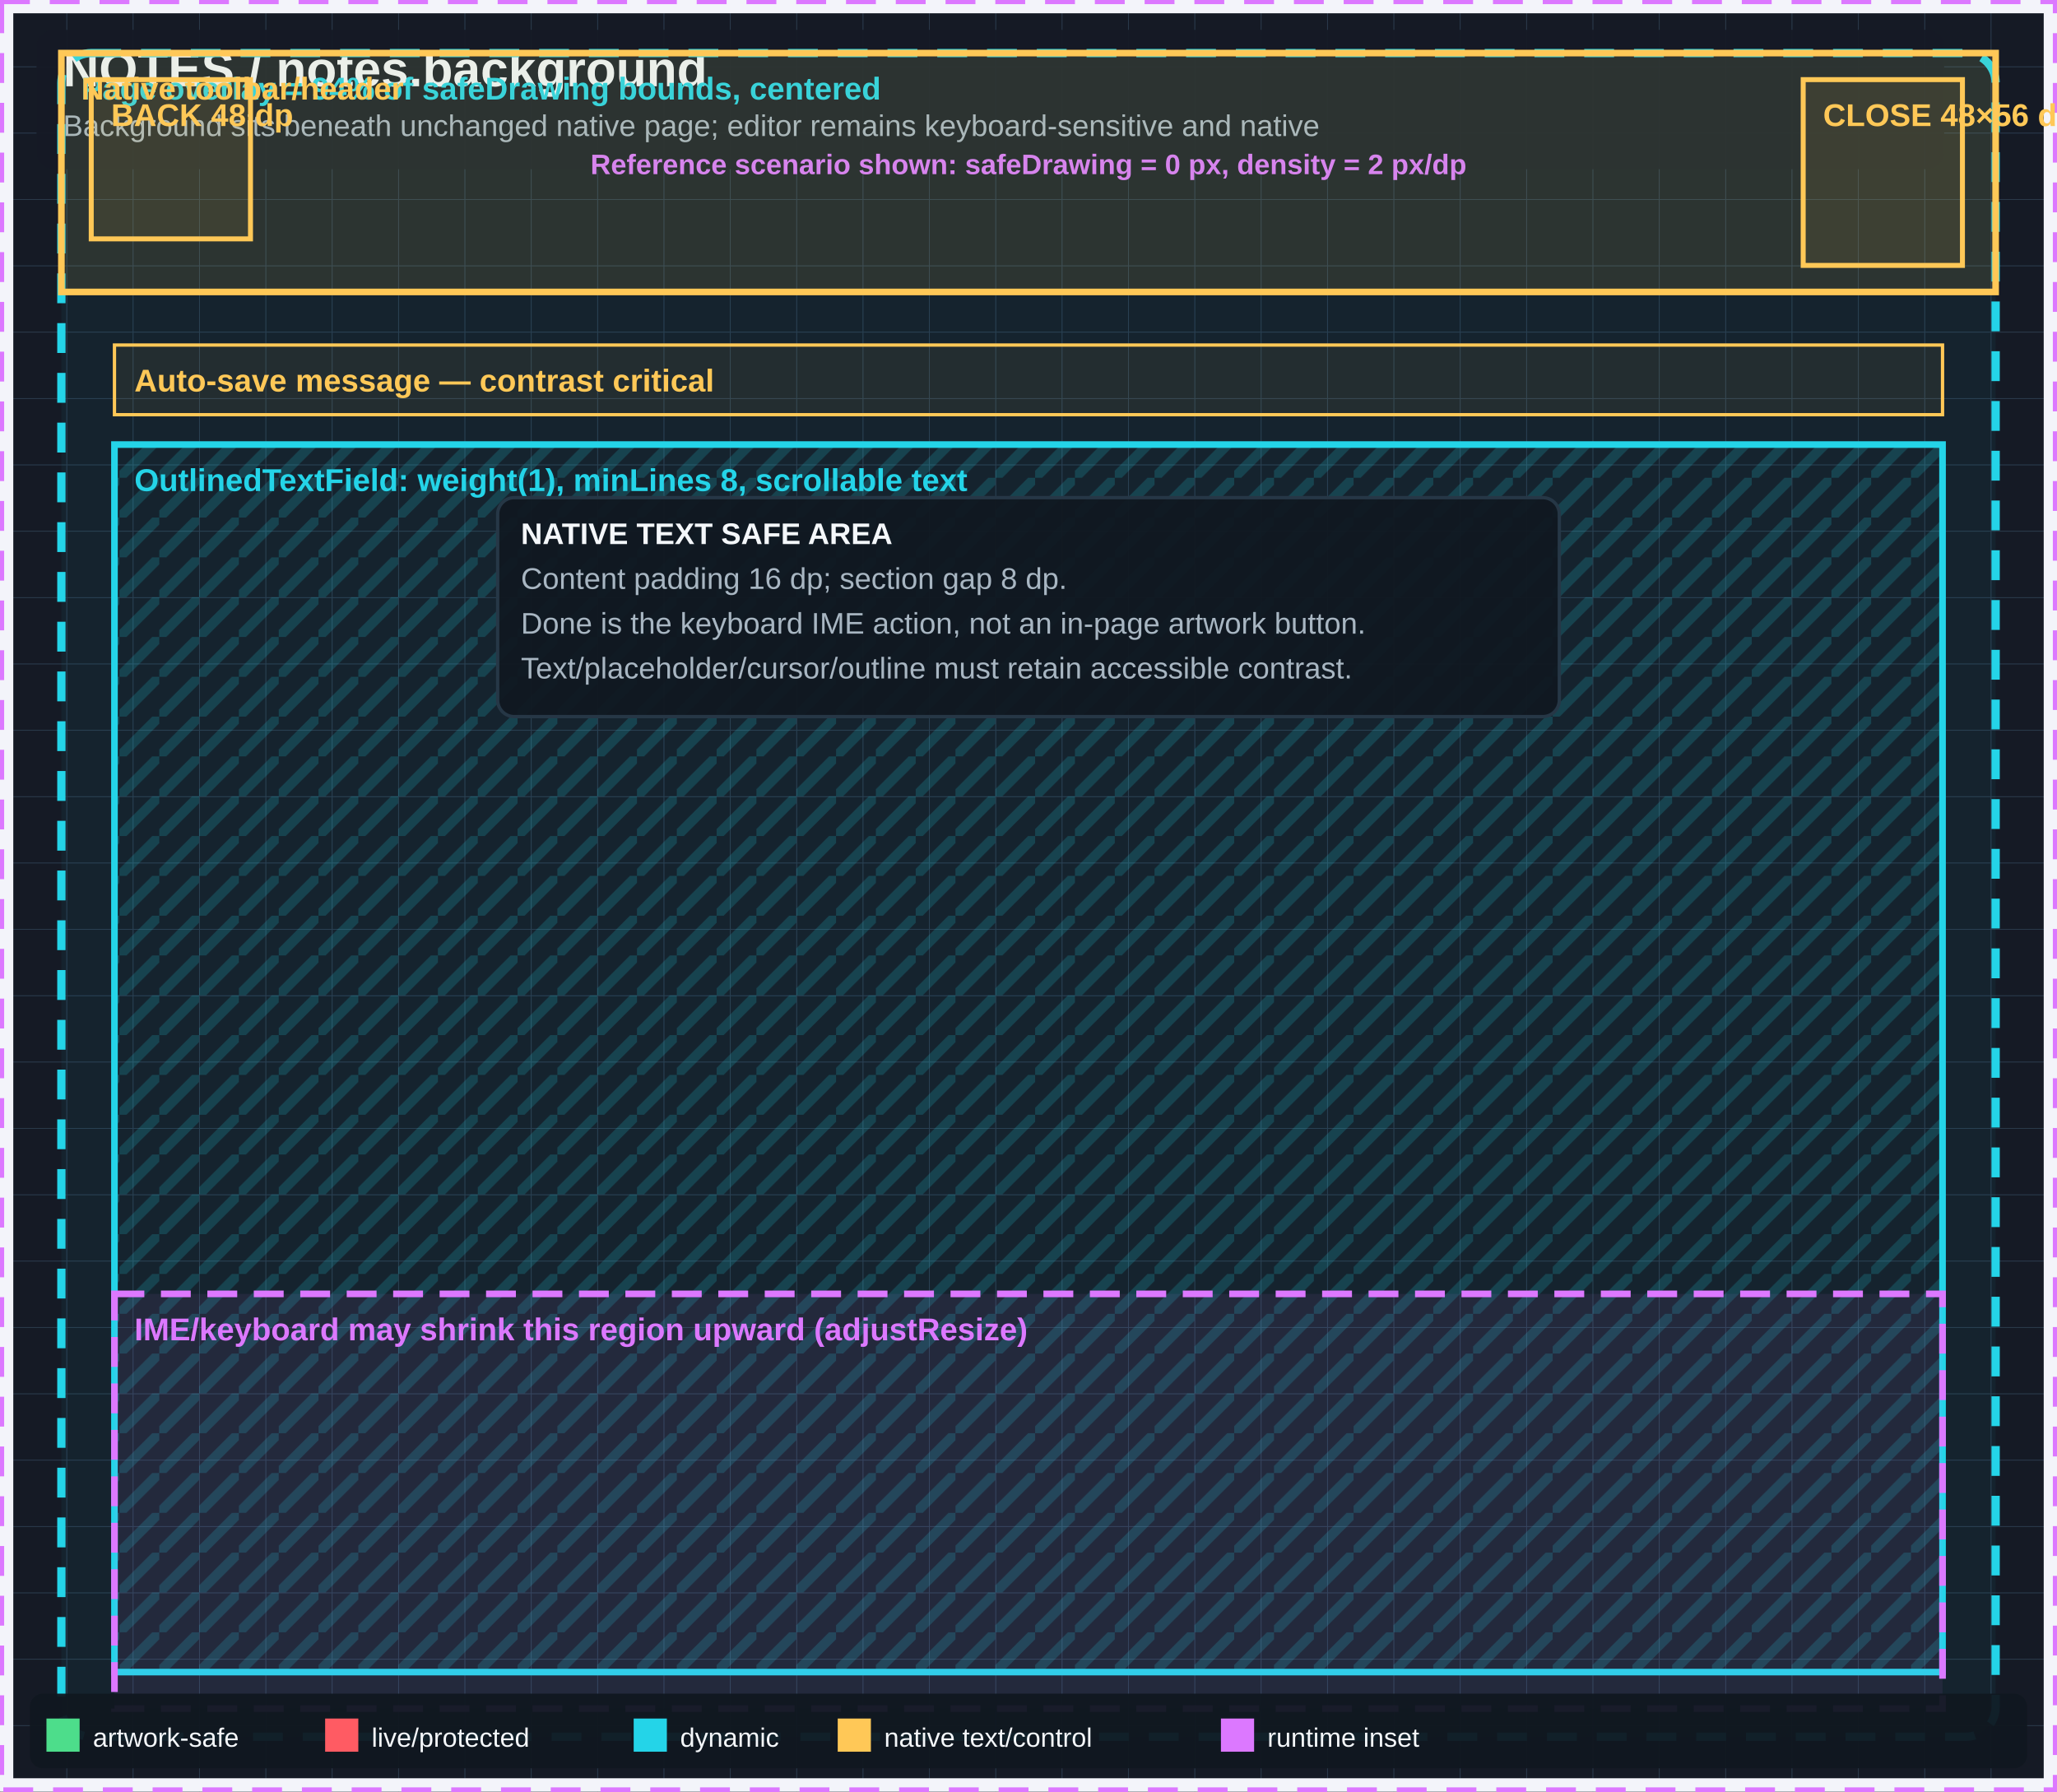
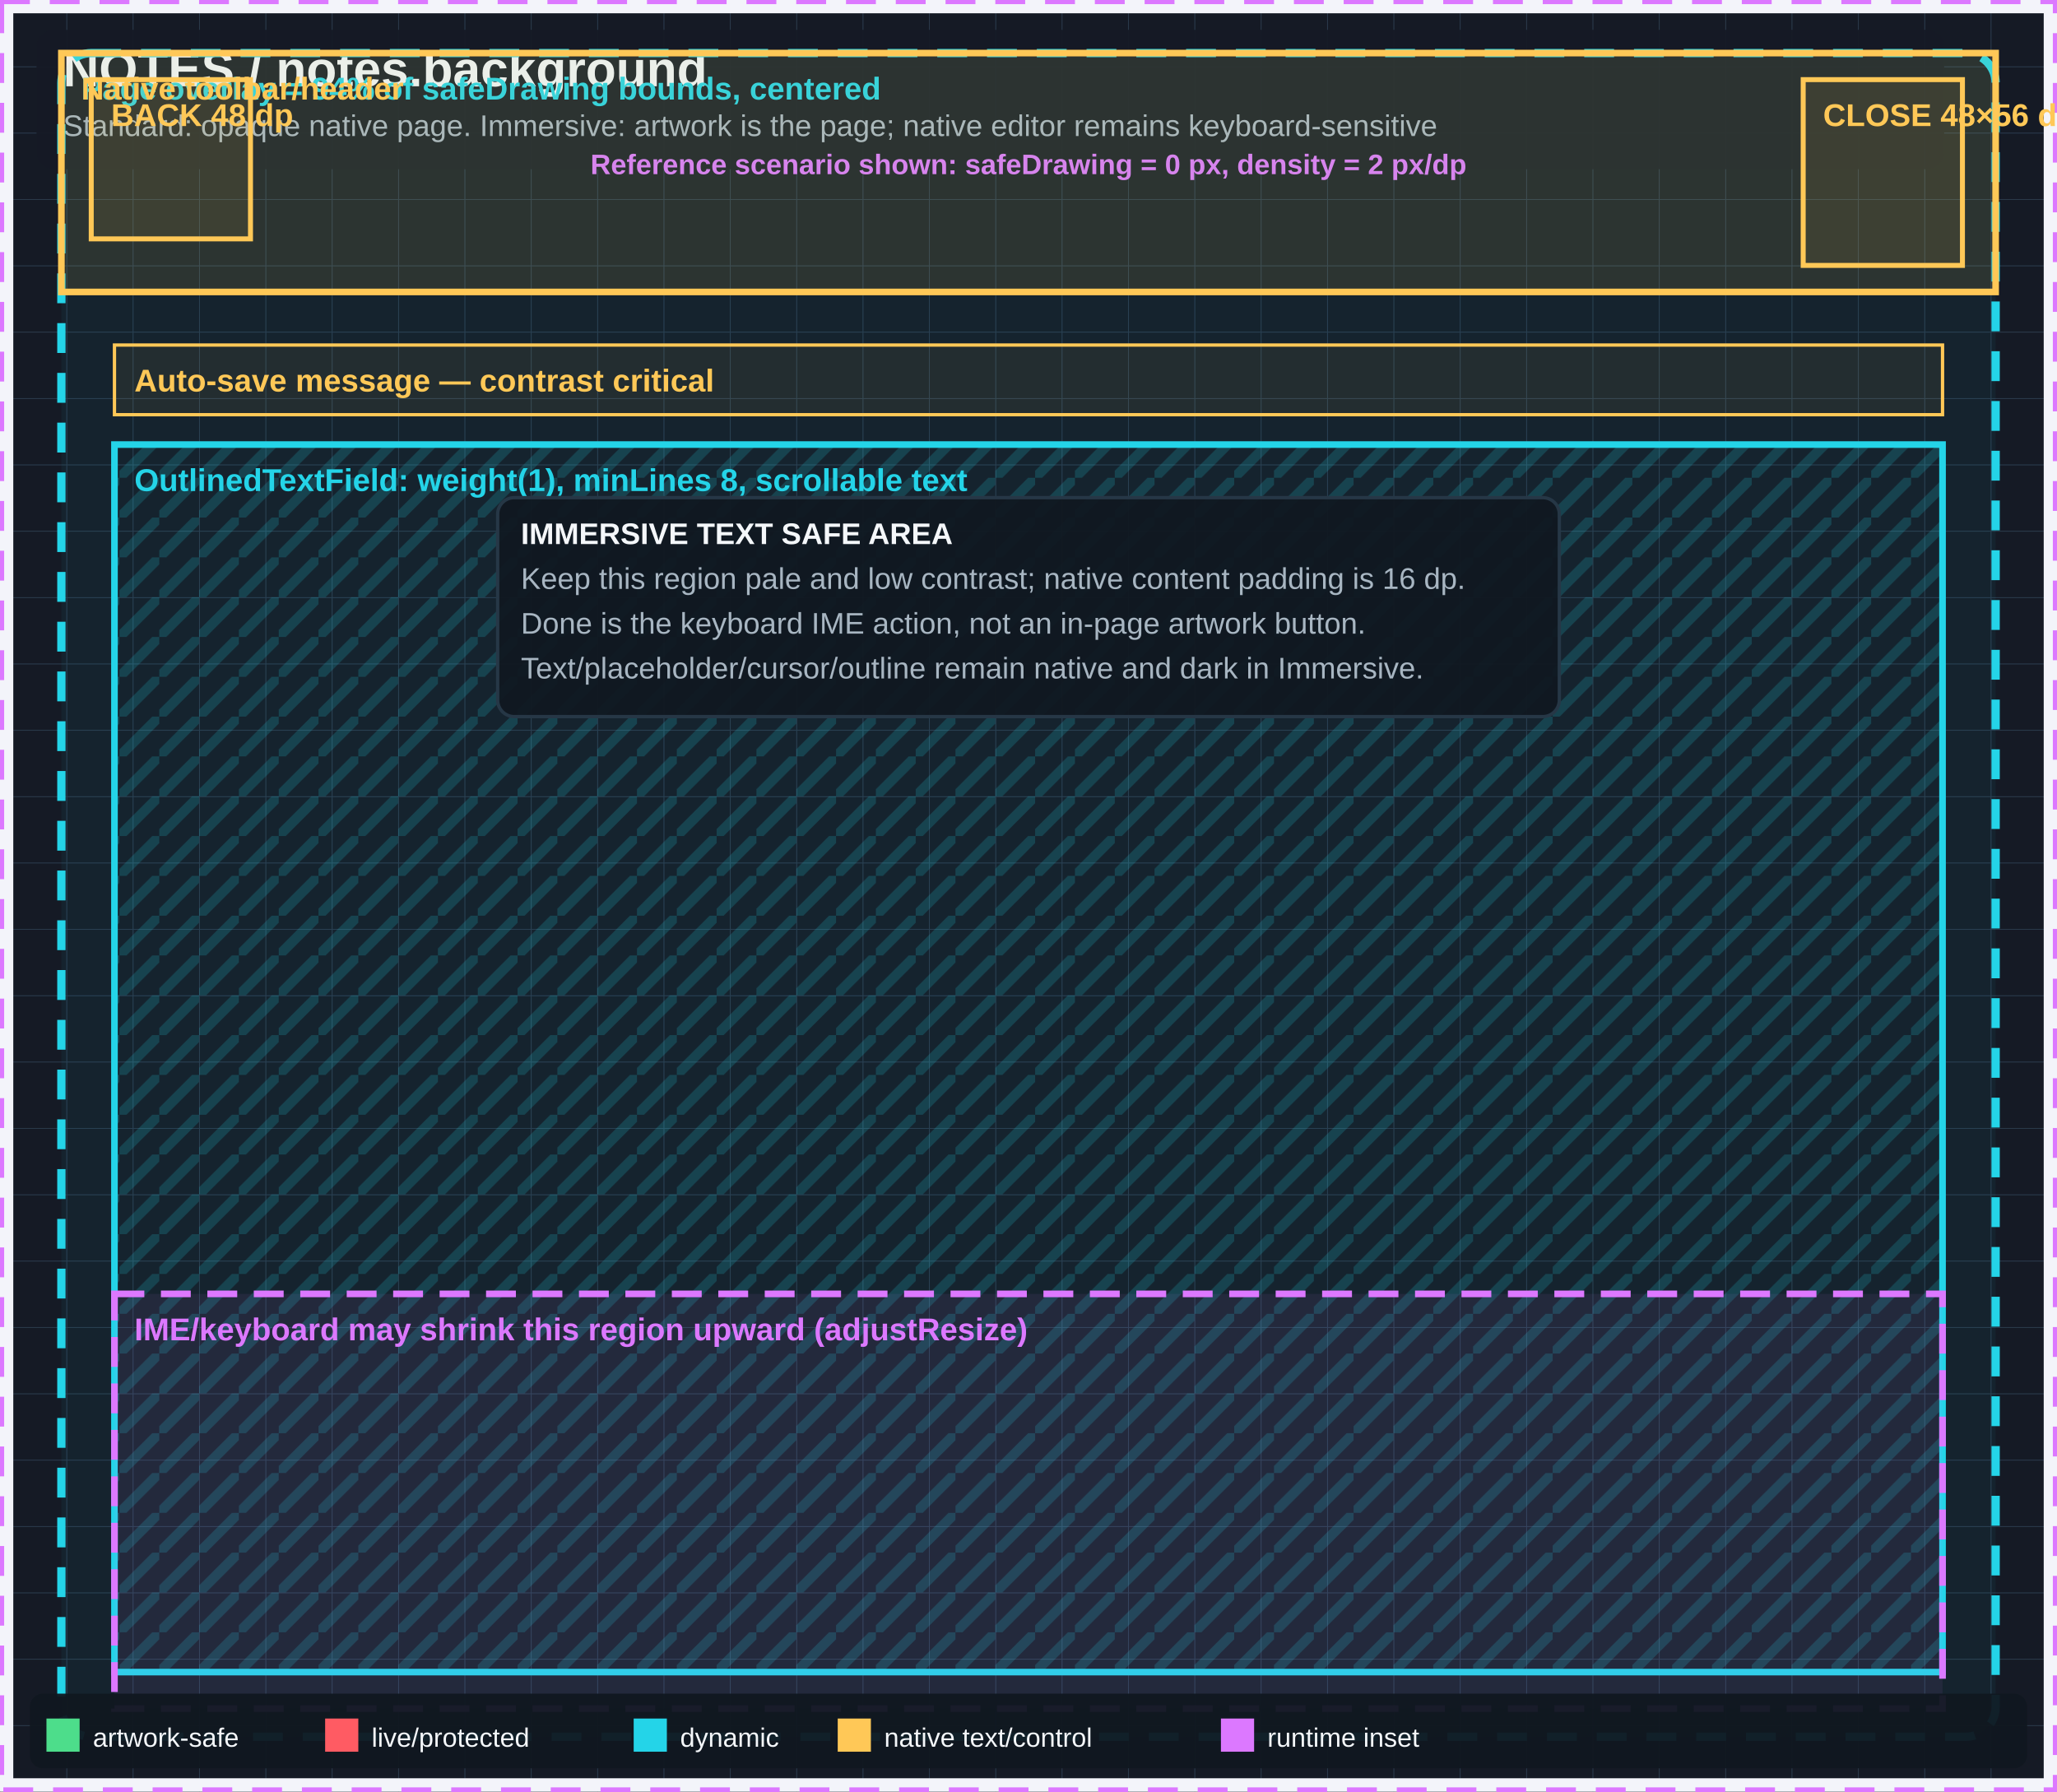
<svg xmlns="http://www.w3.org/2000/svg" width="1240" height="1080" viewBox="0 0 1240 1080">
  <defs>
    <pattern id="grid" width="40" height="40" patternUnits="userSpaceOnUse">
      <path d="M40 0H0V40" fill="none" stroke="#263746" stroke-width="1" />
    </pattern>
    <pattern id="danger" width="20" height="20" patternUnits="userSpaceOnUse" patternTransform="rotate(45)">
      <rect width="10" height="20" fill="#ff5b63" fill-opacity=".16" />
    </pattern>
    <pattern id="dynamic" width="24" height="24" patternUnits="userSpaceOnUse">
      <path d="M0 24L24 0" stroke="#24d4e8" stroke-opacity=".18" stroke-width="6" />
    </pattern>
  </defs>
  <rect width="1240" height="1080" fill="#101820" />
  <rect width="1240" height="1080" fill="url(#grid)" />
  <rect x="4" y="4" width="1232" height="1072" fill="none" stroke="#f4f7fa" stroke-width="8" />
  <rect x="22" y="18" width="1150" height="84" rx="10" fill="#101820" fill-opacity=".94" />
  <text x="38" y="52" font-family="Arial,sans-serif" font-size="30" font-weight="700" fill="#f4f7fa">NOTES / notes.background</text>
-   <text x="38" y="82" font-family="Arial,sans-serif" font-size="18" fill="#a8b6c2">Background sits beneath unchanged native page; editor remains keyboard-sensitive and native</text>
+   <text x="38" y="82" font-family="Arial,sans-serif" font-size="18" fill="#a8b6c2">Standard: opaque native page. Immersive: artwork is the page; native editor remains keyboard-sensitive</text>
  <rect x="0" y="0" width="1240" height="1080" rx="0" fill="#dc78ff" fill-opacity="0.025" stroke="#dc78ff" stroke-width="5" stroke-dasharray="18 12" />
  <text x="620" y="105" text-anchor="middle" font-family="Arial,sans-serif" font-size="17" font-weight="700" fill="#dc78ff">Reference scenario shown: safeDrawing = 0 px, density = 2 px/dp</text>
  <rect x="37" y="32" width="1166" height="1015" rx="18" fill="#24d4e8" fill-opacity="0.05" stroke="#24d4e8" stroke-width="5" stroke-dasharray="18 12" />
  <text x="49" y="60" text-anchor="start" font-family="Arial,sans-serif" font-size="19" font-weight="700" fill="#24d4e8">Page overlay = 94% of safeDrawing bounds, centered</text>
  <rect x="37" y="32" width="1166" height="144" rx="0" fill="#ffc857" fill-opacity="0.1" stroke="#ffc857" stroke-width="4" />
  <text x="49" y="60" text-anchor="start" font-family="Arial,sans-serif" font-size="19" font-weight="700" fill="#ffc857">Native toolbar/header</text>
  <line x1="37" y1="176" x2="1203" y2="176" stroke="#ffc857" stroke-width="3" />
  <rect x="55" y="48" width="96" height="96" rx="0" fill="#ffc857" fill-opacity="0.08" stroke="#ffc857" stroke-width="3" />
  <text x="67" y="76" text-anchor="start" font-family="Arial,sans-serif" font-size="19" font-weight="700" fill="#ffc857">BACK 48 dp</text>
  <rect x="1087" y="48" width="96" height="112" rx="0" fill="#ffc857" fill-opacity="0.08" stroke="#ffc857" stroke-width="3" />
  <text x="1099" y="76" text-anchor="start" font-family="Arial,sans-serif" font-size="19" font-weight="700" fill="#ffc857">CLOSE 48×56 dp</text>
  <rect x="69" y="208" width="1102" height="42" rx="0" fill="#ffc857" fill-opacity="0.06" stroke="#ffc857" stroke-width="2" />
  <text x="81" y="236" text-anchor="start" font-family="Arial,sans-serif" font-size="19" font-weight="700" fill="#ffc857">Auto-save message — contrast critical</text>
  <rect x="69" y="268" width="1102" height="740" fill="url(#dynamic)" stroke="#24d4e8" stroke-width="4" />
  <text x="81" y="296" text-anchor="start" font-family="Arial,sans-serif" font-size="19" font-weight="700" fill="#24d4e8">OutlinedTextField: weight(1), minLines 8, scrollable text</text>
  <rect x="69" y="780" width="1102" height="250" rx="0" fill="#dc78ff" fill-opacity="0.07" stroke="#dc78ff" stroke-width="4" stroke-dasharray="18 10" />
  <text x="81" y="808" text-anchor="start" font-family="Arial,sans-serif" font-size="19" font-weight="700" fill="#dc78ff">IME/keyboard may shrink this region upward (adjustResize)</text>
  <rect x="300" y="300" width="640" height="132" rx="10" fill="#101820" fill-opacity=".94" stroke="#263746" stroke-width="2" />
-   <text x="314" y="328" text-anchor="start" font-family="Arial,sans-serif" font-size="18" font-weight="700" fill="#f4f7fa">NATIVE TEXT SAFE AREA</text>
-   <text x="314" y="355" text-anchor="start" font-family="Arial,sans-serif" font-size="18" fill="#a8b6c2">Content padding 16 dp; section gap 8 dp.</text>
+   <text x="314" y="328" text-anchor="start" font-family="Arial,sans-serif" font-size="18" font-weight="700" fill="#f4f7fa">IMMERSIVE TEXT SAFE AREA</text>
+   <text x="314" y="355" text-anchor="start" font-family="Arial,sans-serif" font-size="18" fill="#a8b6c2">Keep this region pale and low contrast; native content padding is 16 dp.</text>
  <text x="314" y="382" text-anchor="start" font-family="Arial,sans-serif" font-size="18" fill="#a8b6c2">Done is the keyboard IME action, not an in-page artwork button.</text>
-   <text x="314" y="409" text-anchor="start" font-family="Arial,sans-serif" font-size="18" fill="#a8b6c2">Text/placeholder/cursor/outline must retain accessible contrast.</text>
+   <text x="314" y="409" text-anchor="start" font-family="Arial,sans-serif" font-size="18" fill="#a8b6c2">Text/placeholder/cursor/outline remain native and dark in Immersive.</text>
  <rect x="18" y="1021" width="1204" height="45" rx="8" fill="#101820" fill-opacity=".95" />
  <rect x="28" y="1036" width="20" height="20" fill="#4ddd8b" />
  <text x="56" y="1053" text-anchor="start" font-family="Arial,sans-serif" font-size="16" fill="#f4f7fa">artwork-safe</text>
  <rect x="196" y="1036" width="20" height="20" fill="#ff5b63" />
  <text x="224" y="1053" text-anchor="start" font-family="Arial,sans-serif" font-size="16" fill="#f4f7fa">live/protected</text>
  <rect x="382" y="1036" width="20" height="20" fill="#24d4e8" />
  <text x="410" y="1053" text-anchor="start" font-family="Arial,sans-serif" font-size="16" fill="#f4f7fa">dynamic</text>
  <rect x="505" y="1036" width="20" height="20" fill="#ffc857" />
  <text x="533" y="1053" text-anchor="start" font-family="Arial,sans-serif" font-size="16" fill="#f4f7fa">native text/control</text>
  <rect x="736" y="1036" width="20" height="20" fill="#dc78ff" />
  <text x="764" y="1053" text-anchor="start" font-family="Arial,sans-serif" font-size="16" fill="#f4f7fa">runtime inset</text>
</svg>
